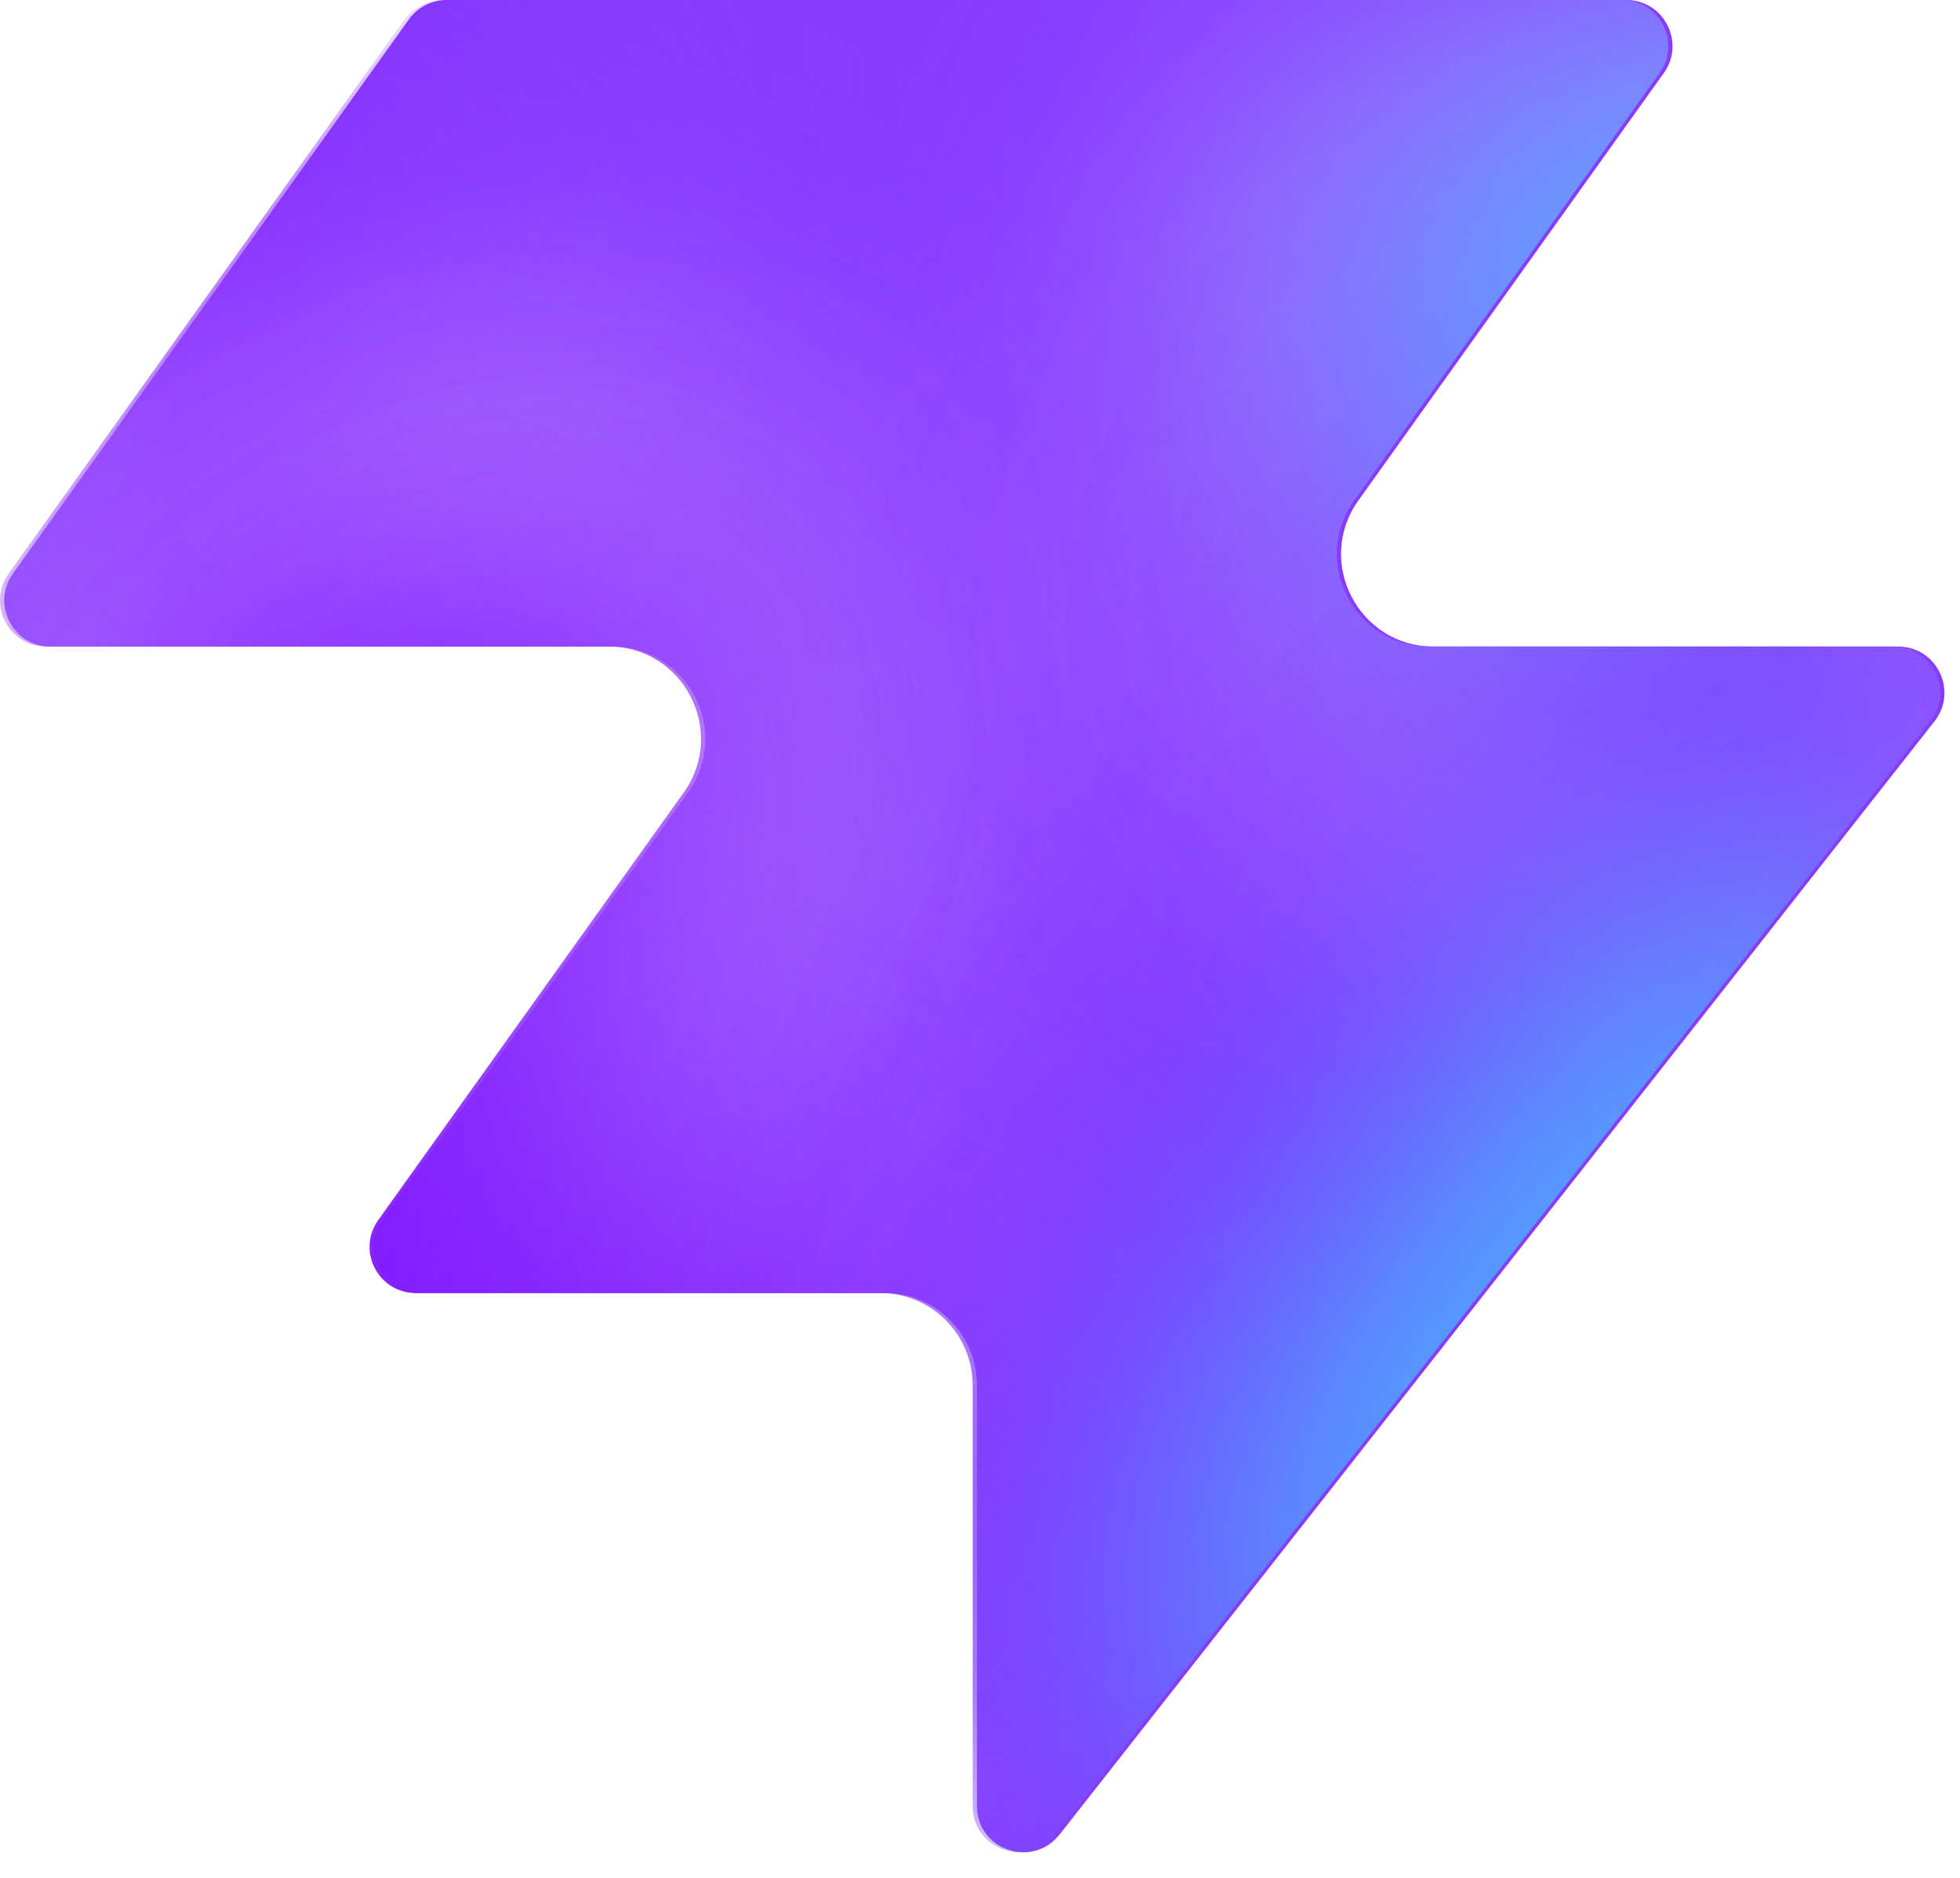
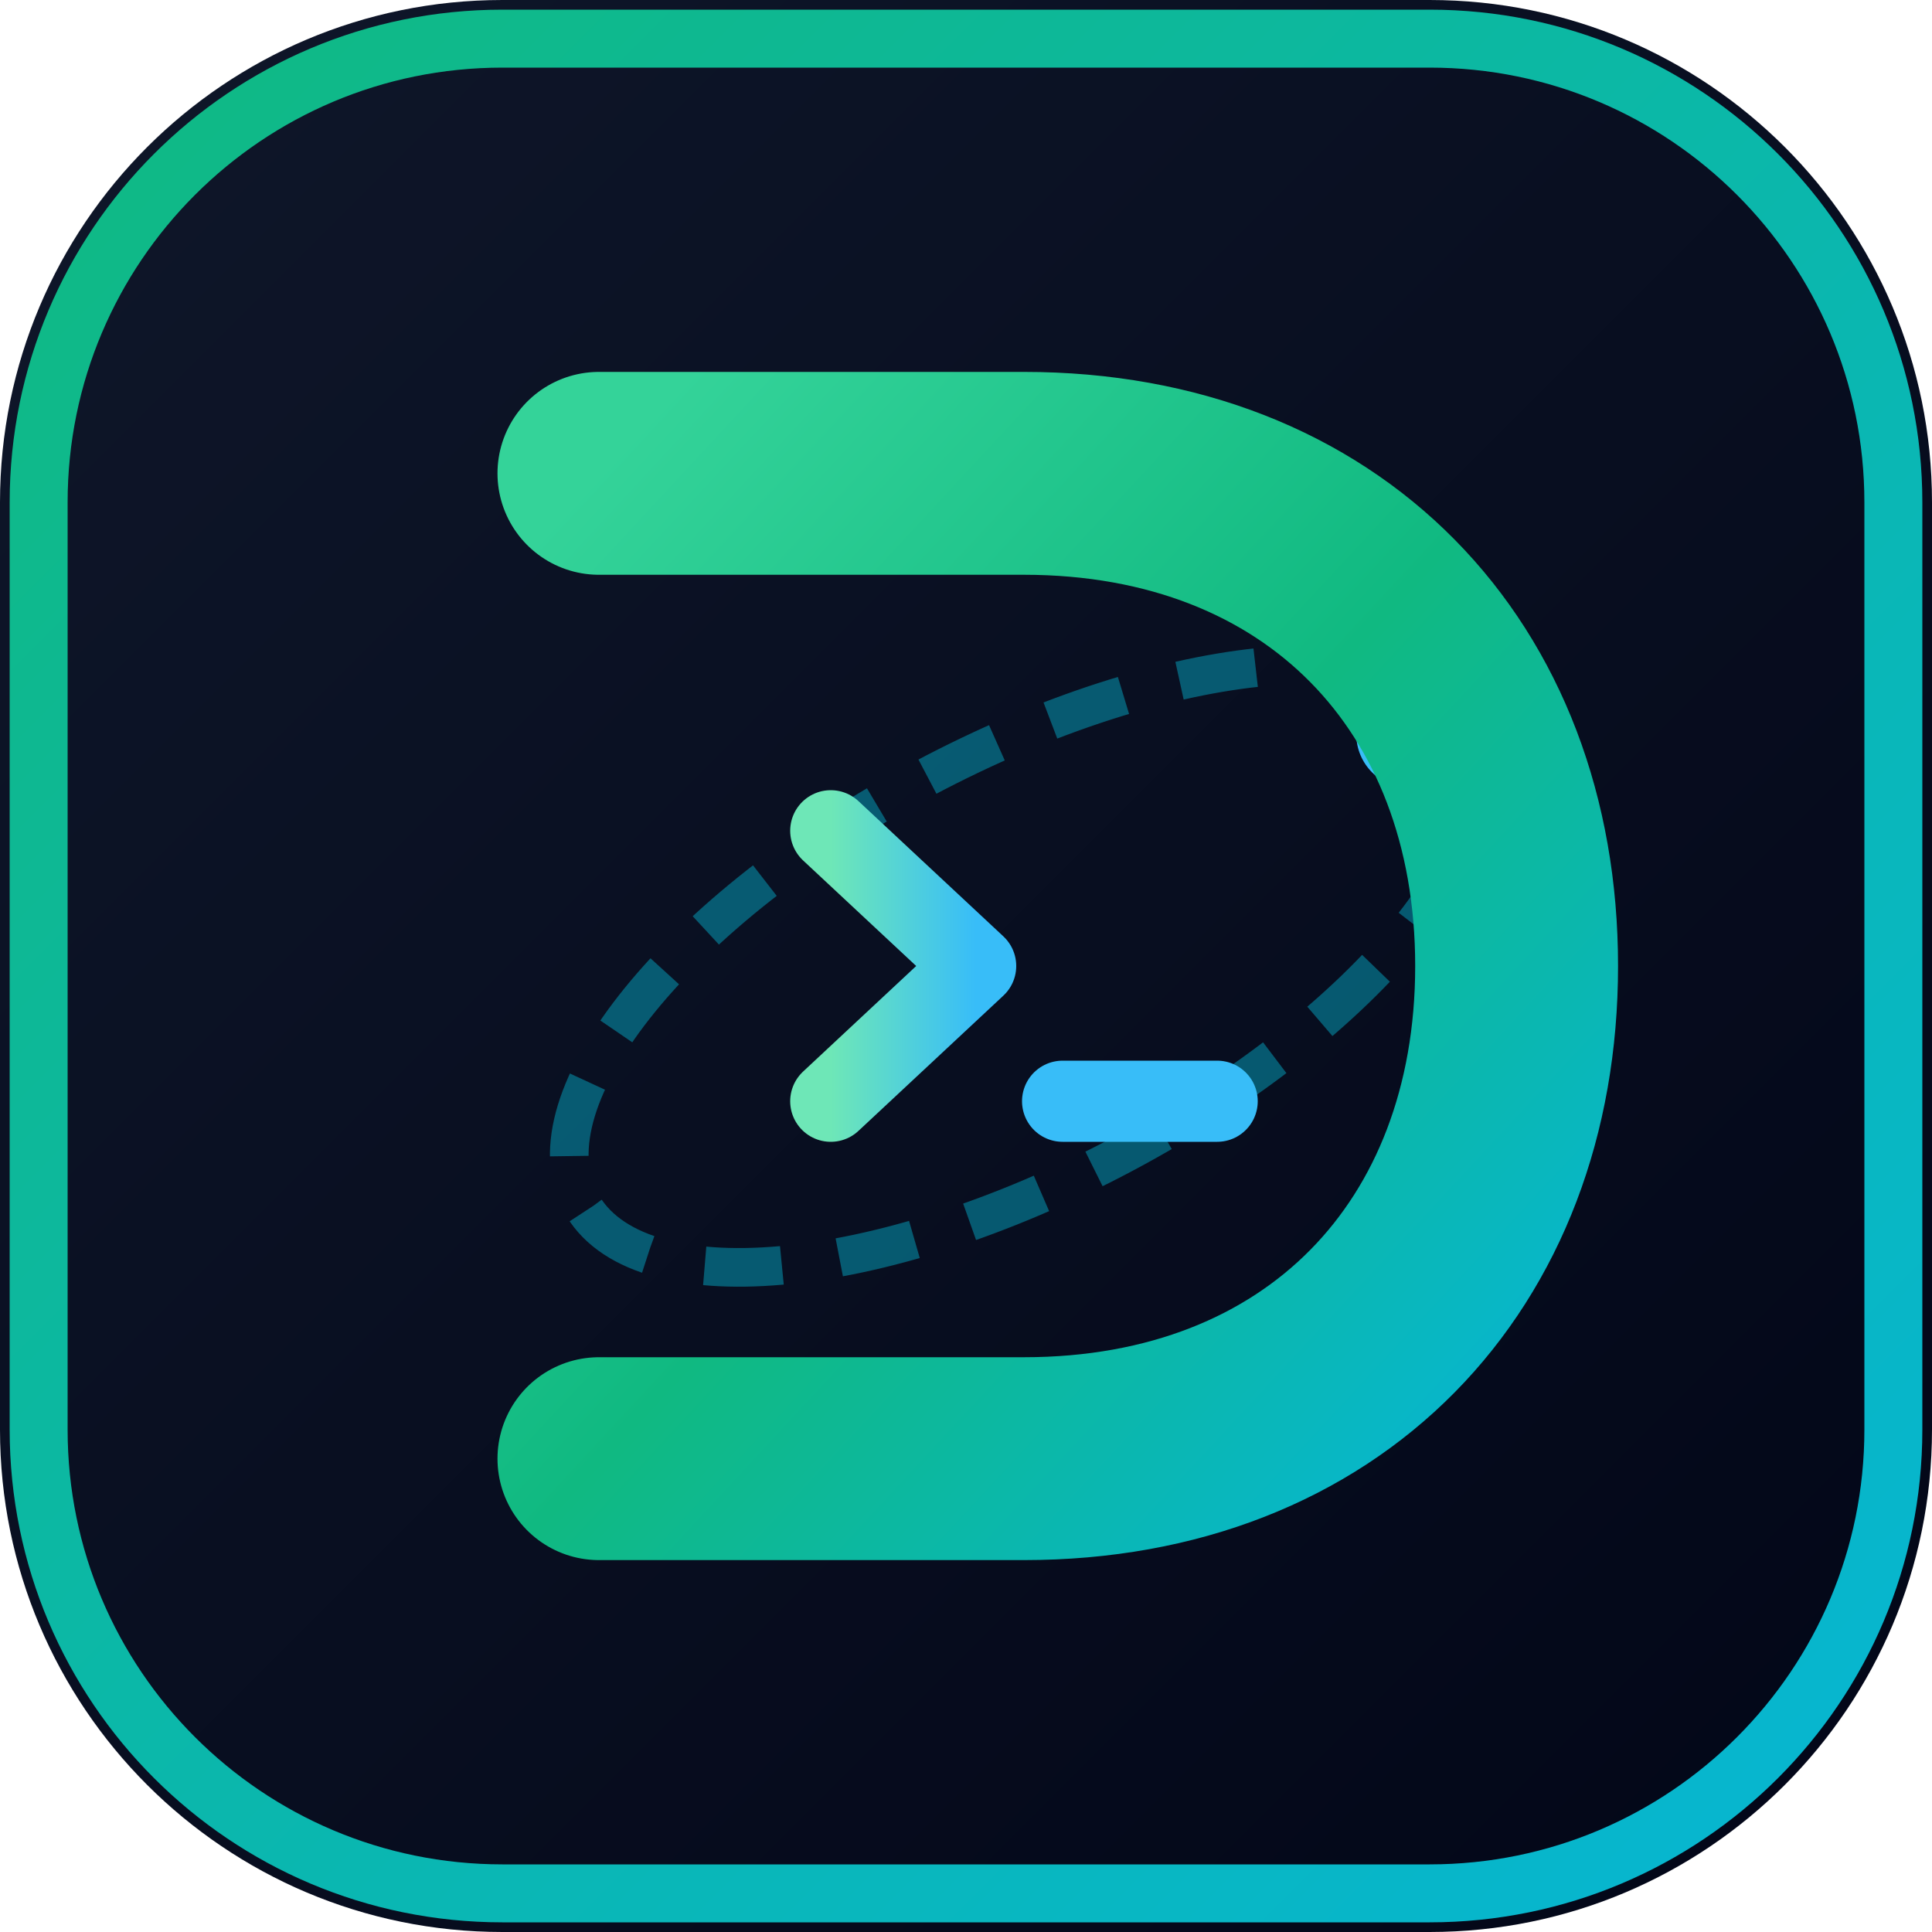
- <svg xmlns="http://www.w3.org/2000/svg" width="48" height="46" fill="none" viewBox="0 0 48 46">
-   <path fill="#863bff" d="M25.946 44.938c-.664.845-2.021.375-2.021-.698V33.937a2.26 2.26 0 0 0-2.262-2.262H10.287c-.92 0-1.456-1.04-.92-1.788l7.48-10.471c1.07-1.497 0-3.578-1.842-3.578H1.237c-.92 0-1.456-1.04-.92-1.788L10.013.474c.214-.297.556-.474.92-.474h28.894c.92 0 1.456 1.04.92 1.788l-7.48 10.471c-1.07 1.498 0 3.579 1.842 3.579h11.377c.943 0 1.473 1.088.89 1.83L25.947 44.94z" style="fill:#863bff;fill:color(display-p3 .525 .23 1);fill-opacity:1" />
-   <mask id="a" width="48" height="46" x="0" y="0" maskUnits="userSpaceOnUse" style="mask-type:alpha">
-     <path fill="#000" d="M25.842 44.938c-.664.844-2.021.375-2.021-.698V33.937a2.26 2.26 0 0 0-2.262-2.262H10.183c-.92 0-1.456-1.04-.92-1.788l7.48-10.471c1.07-1.498 0-3.579-1.842-3.579H1.133c-.92 0-1.456-1.04-.92-1.787L9.91.473c.214-.297.556-.474.92-.474h28.894c.92 0 1.456 1.04.92 1.788l-7.48 10.471c-1.07 1.498 0 3.578 1.842 3.578h11.377c.943 0 1.473 1.088.89 1.832L25.843 44.94z" style="fill:#000;fill-opacity:1" />
-   </mask>
-   <g mask="url(#a)">
-     <g filter="url(#b)">
-       <ellipse cx="5.508" cy="14.704" fill="#ede6ff" rx="5.508" ry="14.704" style="fill:#ede6ff;fill:color(display-p3 .927 .903 1);fill-opacity:1" transform="matrix(.00324 1 1 -.00324 -4.47 31.516)" />
-     </g>
-     <g filter="url(#c)">
-       <ellipse cx="10.399" cy="29.851" fill="#ede6ff" rx="10.399" ry="29.851" style="fill:#ede6ff;fill:color(display-p3 .927 .903 1);fill-opacity:1" transform="matrix(.00324 1 1 -.00324 -39.328 7.883)" />
-     </g>
-     <g filter="url(#d)">
-       <ellipse cx="5.508" cy="30.487" fill="#7e14ff" rx="5.508" ry="30.487" style="fill:#7e14ff;fill:color(display-p3 .492 .077 1);fill-opacity:1" transform="rotate(89.814 -25.913 -14.639)scale(1 -1)" />
-     </g>
-     <g filter="url(#e)">
-       <ellipse cx="5.508" cy="30.599" fill="#7e14ff" rx="5.508" ry="30.599" style="fill:#7e14ff;fill:color(display-p3 .492 .077 1);fill-opacity:1" transform="rotate(89.814 -32.644 -3.334)scale(1 -1)" />
-     </g>
-     <g filter="url(#f)">
-       <ellipse cx="5.508" cy="30.599" fill="#7e14ff" rx="5.508" ry="30.599" style="fill:#7e14ff;fill:color(display-p3 .492 .077 1);fill-opacity:1" transform="matrix(.00324 1 1 -.00324 -34.34 30.47)" />
-     </g>
-     <g filter="url(#g)">
-       <ellipse cx="14.072" cy="22.078" fill="#ede6ff" rx="14.072" ry="22.078" style="fill:#ede6ff;fill:color(display-p3 .927 .903 1);fill-opacity:1" transform="rotate(93.35 24.506 48.493)scale(-1 1)" />
-     </g>
-     <g filter="url(#h)">
-       <ellipse cx="3.47" cy="21.501" fill="#7e14ff" rx="3.47" ry="21.501" style="fill:#7e14ff;fill:color(display-p3 .492 .077 1);fill-opacity:1" transform="rotate(89.009 28.708 47.59)scale(-1 1)" />
-     </g>
-     <g filter="url(#i)">
-       <ellipse cx="3.47" cy="21.501" fill="#7e14ff" rx="3.47" ry="21.501" style="fill:#7e14ff;fill:color(display-p3 .492 .077 1);fill-opacity:1" transform="rotate(89.009 28.708 47.59)scale(-1 1)" />
-     </g>
-     <g filter="url(#j)">
-       <ellipse cx=".387" cy="8.972" fill="#7e14ff" rx="4.407" ry="29.108" style="fill:#7e14ff;fill:color(display-p3 .492 .077 1);fill-opacity:1" transform="rotate(39.51 .387 8.972)" />
-     </g>
-     <g filter="url(#k)">
-       <ellipse cx="47.523" cy="-6.092" fill="#7e14ff" rx="4.407" ry="29.108" style="fill:#7e14ff;fill:color(display-p3 .492 .077 1);fill-opacity:1" transform="rotate(37.892 47.523 -6.092)" />
-     </g>
-     <g filter="url(#l)">
-       <ellipse cx="41.412" cy="6.333" fill="#47bfff" rx="5.971" ry="9.665" style="fill:#47bfff;fill:color(display-p3 .28 .748 1);fill-opacity:1" transform="rotate(37.892 41.412 6.333)" />
-     </g>
-     <g filter="url(#m)">
-       <ellipse cx="-1.879" cy="38.332" fill="#7e14ff" rx="4.407" ry="29.108" style="fill:#7e14ff;fill:color(display-p3 .492 .077 1);fill-opacity:1" transform="rotate(37.892 -1.88 38.332)" />
-     </g>
-     <g filter="url(#n)">
-       <ellipse cx="-1.879" cy="38.332" fill="#7e14ff" rx="4.407" ry="29.108" style="fill:#7e14ff;fill:color(display-p3 .492 .077 1);fill-opacity:1" transform="rotate(37.892 -1.88 38.332)" />
-     </g>
-     <g filter="url(#o)">
-       <ellipse cx="35.651" cy="29.907" fill="#7e14ff" rx="4.407" ry="29.108" style="fill:#7e14ff;fill:color(display-p3 .492 .077 1);fill-opacity:1" transform="rotate(37.892 35.651 29.907)" />
-     </g>
-     <g filter="url(#p)">
-       <ellipse cx="38.418" cy="32.4" fill="#47bfff" rx="5.971" ry="15.297" style="fill:#47bfff;fill:color(display-p3 .28 .748 1);fill-opacity:1" transform="rotate(37.892 38.418 32.4)" />
-     </g>
-   </g>
+ <svg xmlns="http://www.w3.org/2000/svg" viewBox="0 0 100 100" fill="none">
  <defs>
-     <filter id="b" width="60.045" height="41.654" x="-19.77" y="16.149" color-interpolation-filters="sRGB" filterUnits="userSpaceOnUse">
-       <feFlood flood-opacity="0" result="BackgroundImageFix" />
-       <feBlend in="SourceGraphic" in2="BackgroundImageFix" result="shape" />
-       <feGaussianBlur result="effect1_foregroundBlur_2002_17158" stdDeviation="7.659" />
-     </filter>
-     <filter id="c" width="90.34" height="51.437" x="-54.613" y="-7.533" color-interpolation-filters="sRGB" filterUnits="userSpaceOnUse">
-       <feFlood flood-opacity="0" result="BackgroundImageFix" />
-       <feBlend in="SourceGraphic" in2="BackgroundImageFix" result="shape" />
-       <feGaussianBlur result="effect1_foregroundBlur_2002_17158" stdDeviation="7.659" />
-     </filter>
-     <filter id="d" width="79.355" height="29.4" x="-49.64" y="2.03" color-interpolation-filters="sRGB" filterUnits="userSpaceOnUse">
-       <feFlood flood-opacity="0" result="BackgroundImageFix" />
-       <feBlend in="SourceGraphic" in2="BackgroundImageFix" result="shape" />
-       <feGaussianBlur result="effect1_foregroundBlur_2002_17158" stdDeviation="4.596" />
-     </filter>
-     <filter id="e" width="79.579" height="29.4" x="-45.045" y="20.029" color-interpolation-filters="sRGB" filterUnits="userSpaceOnUse">
-       <feFlood flood-opacity="0" result="BackgroundImageFix" />
-       <feBlend in="SourceGraphic" in2="BackgroundImageFix" result="shape" />
-       <feGaussianBlur result="effect1_foregroundBlur_2002_17158" stdDeviation="4.596" />
-     </filter>
-     <filter id="f" width="79.579" height="29.4" x="-43.513" y="21.178" color-interpolation-filters="sRGB" filterUnits="userSpaceOnUse">
-       <feFlood flood-opacity="0" result="BackgroundImageFix" />
-       <feBlend in="SourceGraphic" in2="BackgroundImageFix" result="shape" />
-       <feGaussianBlur result="effect1_foregroundBlur_2002_17158" stdDeviation="4.596" />
-     </filter>
-     <filter id="g" width="74.749" height="58.852" x="15.756" y="-17.901" color-interpolation-filters="sRGB" filterUnits="userSpaceOnUse">
-       <feFlood flood-opacity="0" result="BackgroundImageFix" />
-       <feBlend in="SourceGraphic" in2="BackgroundImageFix" result="shape" />
-       <feGaussianBlur result="effect1_foregroundBlur_2002_17158" stdDeviation="7.659" />
-     </filter>
-     <filter id="h" width="61.377" height="25.362" x="23.548" y="2.284" color-interpolation-filters="sRGB" filterUnits="userSpaceOnUse">
-       <feFlood flood-opacity="0" result="BackgroundImageFix" />
-       <feBlend in="SourceGraphic" in2="BackgroundImageFix" result="shape" />
-       <feGaussianBlur result="effect1_foregroundBlur_2002_17158" stdDeviation="4.596" />
-     </filter>
-     <filter id="i" width="61.377" height="25.362" x="23.548" y="2.284" color-interpolation-filters="sRGB" filterUnits="userSpaceOnUse">
-       <feFlood flood-opacity="0" result="BackgroundImageFix" />
-       <feBlend in="SourceGraphic" in2="BackgroundImageFix" result="shape" />
-       <feGaussianBlur result="effect1_foregroundBlur_2002_17158" stdDeviation="4.596" />
-     </filter>
-     <filter id="j" width="56.045" height="63.649" x="-27.636" y="-22.853" color-interpolation-filters="sRGB" filterUnits="userSpaceOnUse">
-       <feFlood flood-opacity="0" result="BackgroundImageFix" />
-       <feBlend in="SourceGraphic" in2="BackgroundImageFix" result="shape" />
-       <feGaussianBlur result="effect1_foregroundBlur_2002_17158" stdDeviation="4.596" />
-     </filter>
-     <filter id="k" width="54.814" height="64.646" x="20.116" y="-38.415" color-interpolation-filters="sRGB" filterUnits="userSpaceOnUse">
-       <feFlood flood-opacity="0" result="BackgroundImageFix" />
-       <feBlend in="SourceGraphic" in2="BackgroundImageFix" result="shape" />
-       <feGaussianBlur result="effect1_foregroundBlur_2002_17158" stdDeviation="4.596" />
-     </filter>
-     <filter id="l" width="33.541" height="35.313" x="24.641" y="-11.323" color-interpolation-filters="sRGB" filterUnits="userSpaceOnUse">
-       <feFlood flood-opacity="0" result="BackgroundImageFix" />
-       <feBlend in="SourceGraphic" in2="BackgroundImageFix" result="shape" />
-       <feGaussianBlur result="effect1_foregroundBlur_2002_17158" stdDeviation="4.596" />
-     </filter>
-     <filter id="m" width="54.814" height="64.646" x="-29.286" y="6.009" color-interpolation-filters="sRGB" filterUnits="userSpaceOnUse">
-       <feFlood flood-opacity="0" result="BackgroundImageFix" />
-       <feBlend in="SourceGraphic" in2="BackgroundImageFix" result="shape" />
-       <feGaussianBlur result="effect1_foregroundBlur_2002_17158" stdDeviation="4.596" />
-     </filter>
-     <filter id="n" width="54.814" height="64.646" x="-29.286" y="6.009" color-interpolation-filters="sRGB" filterUnits="userSpaceOnUse">
-       <feFlood flood-opacity="0" result="BackgroundImageFix" />
-       <feBlend in="SourceGraphic" in2="BackgroundImageFix" result="shape" />
-       <feGaussianBlur result="effect1_foregroundBlur_2002_17158" stdDeviation="4.596" />
-     </filter>
-     <filter id="o" width="54.814" height="64.646" x="8.244" y="-2.416" color-interpolation-filters="sRGB" filterUnits="userSpaceOnUse">
-       <feFlood flood-opacity="0" result="BackgroundImageFix" />
-       <feBlend in="SourceGraphic" in2="BackgroundImageFix" result="shape" />
-       <feGaussianBlur result="effect1_foregroundBlur_2002_17158" stdDeviation="4.596" />
-     </filter>
-     <filter id="p" width="39.409" height="43.623" x="18.713" y="10.588" color-interpolation-filters="sRGB" filterUnits="userSpaceOnUse">
-       <feFlood flood-opacity="0" result="BackgroundImageFix" />
-       <feBlend in="SourceGraphic" in2="BackgroundImageFix" result="shape" />
-       <feGaussianBlur result="effect1_foregroundBlur_2002_17158" stdDeviation="4.596" />
-     </filter>
+     <linearGradient id="favBgGrad" x1="0%" y1="0%" x2="100%" y2="100%">
+       <stop offset="0%" stop-color="#0f172a" />
+       <stop offset="100%" stop-color="#020617" />
+     </linearGradient>
+     <linearGradient id="favBorderGrad" x1="0%" y1="0%" x2="100%" y2="100%">
+       <stop offset="0%" stop-color="#10b981" />
+       <stop offset="100%" stop-color="#06b6d4" />
+     </linearGradient>
+     <linearGradient id="favDGrad" x1="0%" y1="0%" x2="100%" y2="100%">
+       <stop offset="0%" stop-color="#34d399" />
+       <stop offset="50%" stop-color="#10b981" />
+       <stop offset="100%" stop-color="#06b6d4" />
+     </linearGradient>
+     <linearGradient id="favPromptGrad" x1="0%" y1="0%" x2="100%" y2="0%">
+       <stop offset="0%" stop-color="#6ee7b7" />
+       <stop offset="100%" stop-color="#38bdf8" />
+     </linearGradient>
  </defs>
+   <rect width="100" height="100" rx="26" fill="url(#favBgGrad)" />
+   <rect x="2" y="2" width="96" height="96" rx="24" fill="none" stroke="url(#favBorderGrad)" stroke-width="3" />
+   <ellipse cx="53" cy="50" rx="26" ry="11" fill="none" stroke="#06b6d4" stroke-opacity="0.45" stroke-width="2" stroke-dasharray="4 3" transform="rotate(-28 53 50)" />
+   <circle cx="73" cy="38" r="2.8" fill="#38bdf8" />
+   <path d="M 31 23 L 31 77" stroke="url(#favDGrad)" stroke-width="10.5" stroke-linecap="round" />
+   <path d="M 31 24.5 L 53 24.5 C 68.5 24.5 78.5 35 78.5 50 C 78.5 65 68.5 75.5 53 75.5 L 31 75.5" fill="none" stroke="url(#favDGrad)" stroke-width="10.5" stroke-linecap="round" stroke-linejoin="round" />
+   <path d="M 43 43 L 50.5 50 L 43 57" fill="none" stroke="url(#favPromptGrad)" stroke-width="4.2" stroke-linecap="round" stroke-linejoin="round" />
+   <line x1="55" y1="57" x2="63" y2="57" stroke="#38bdf8" stroke-width="4.2" stroke-linecap="round" />
</svg>
